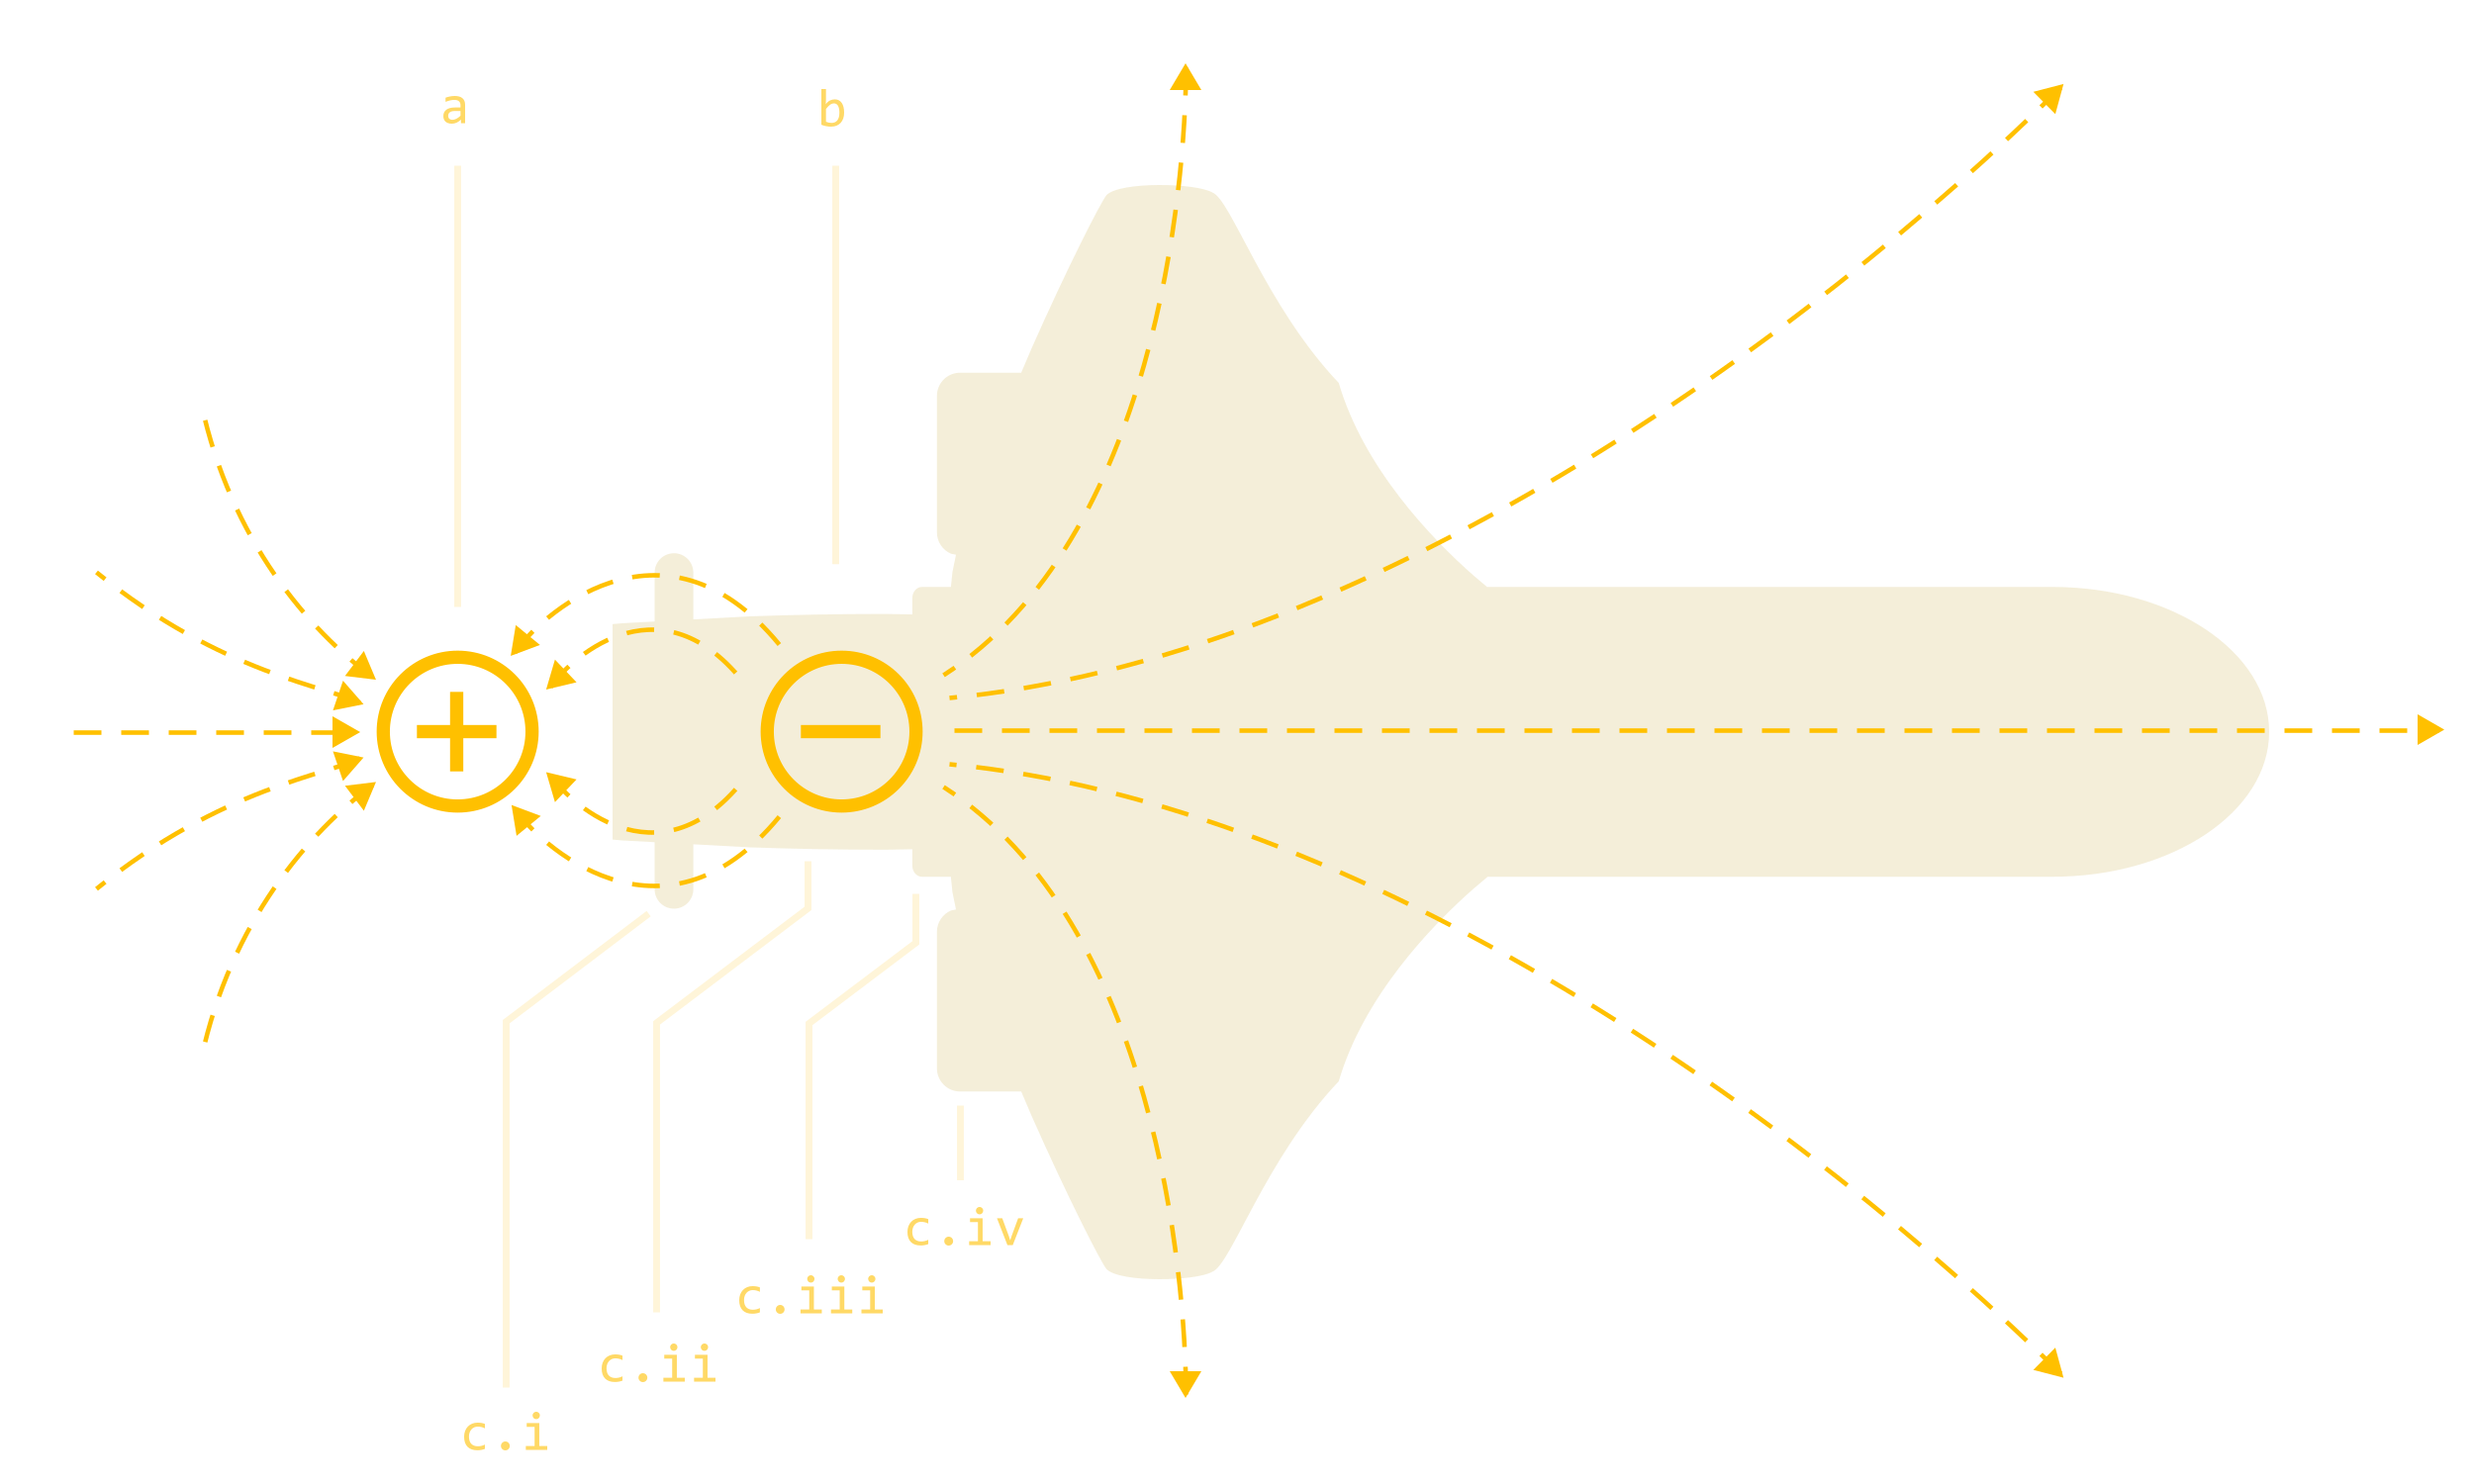
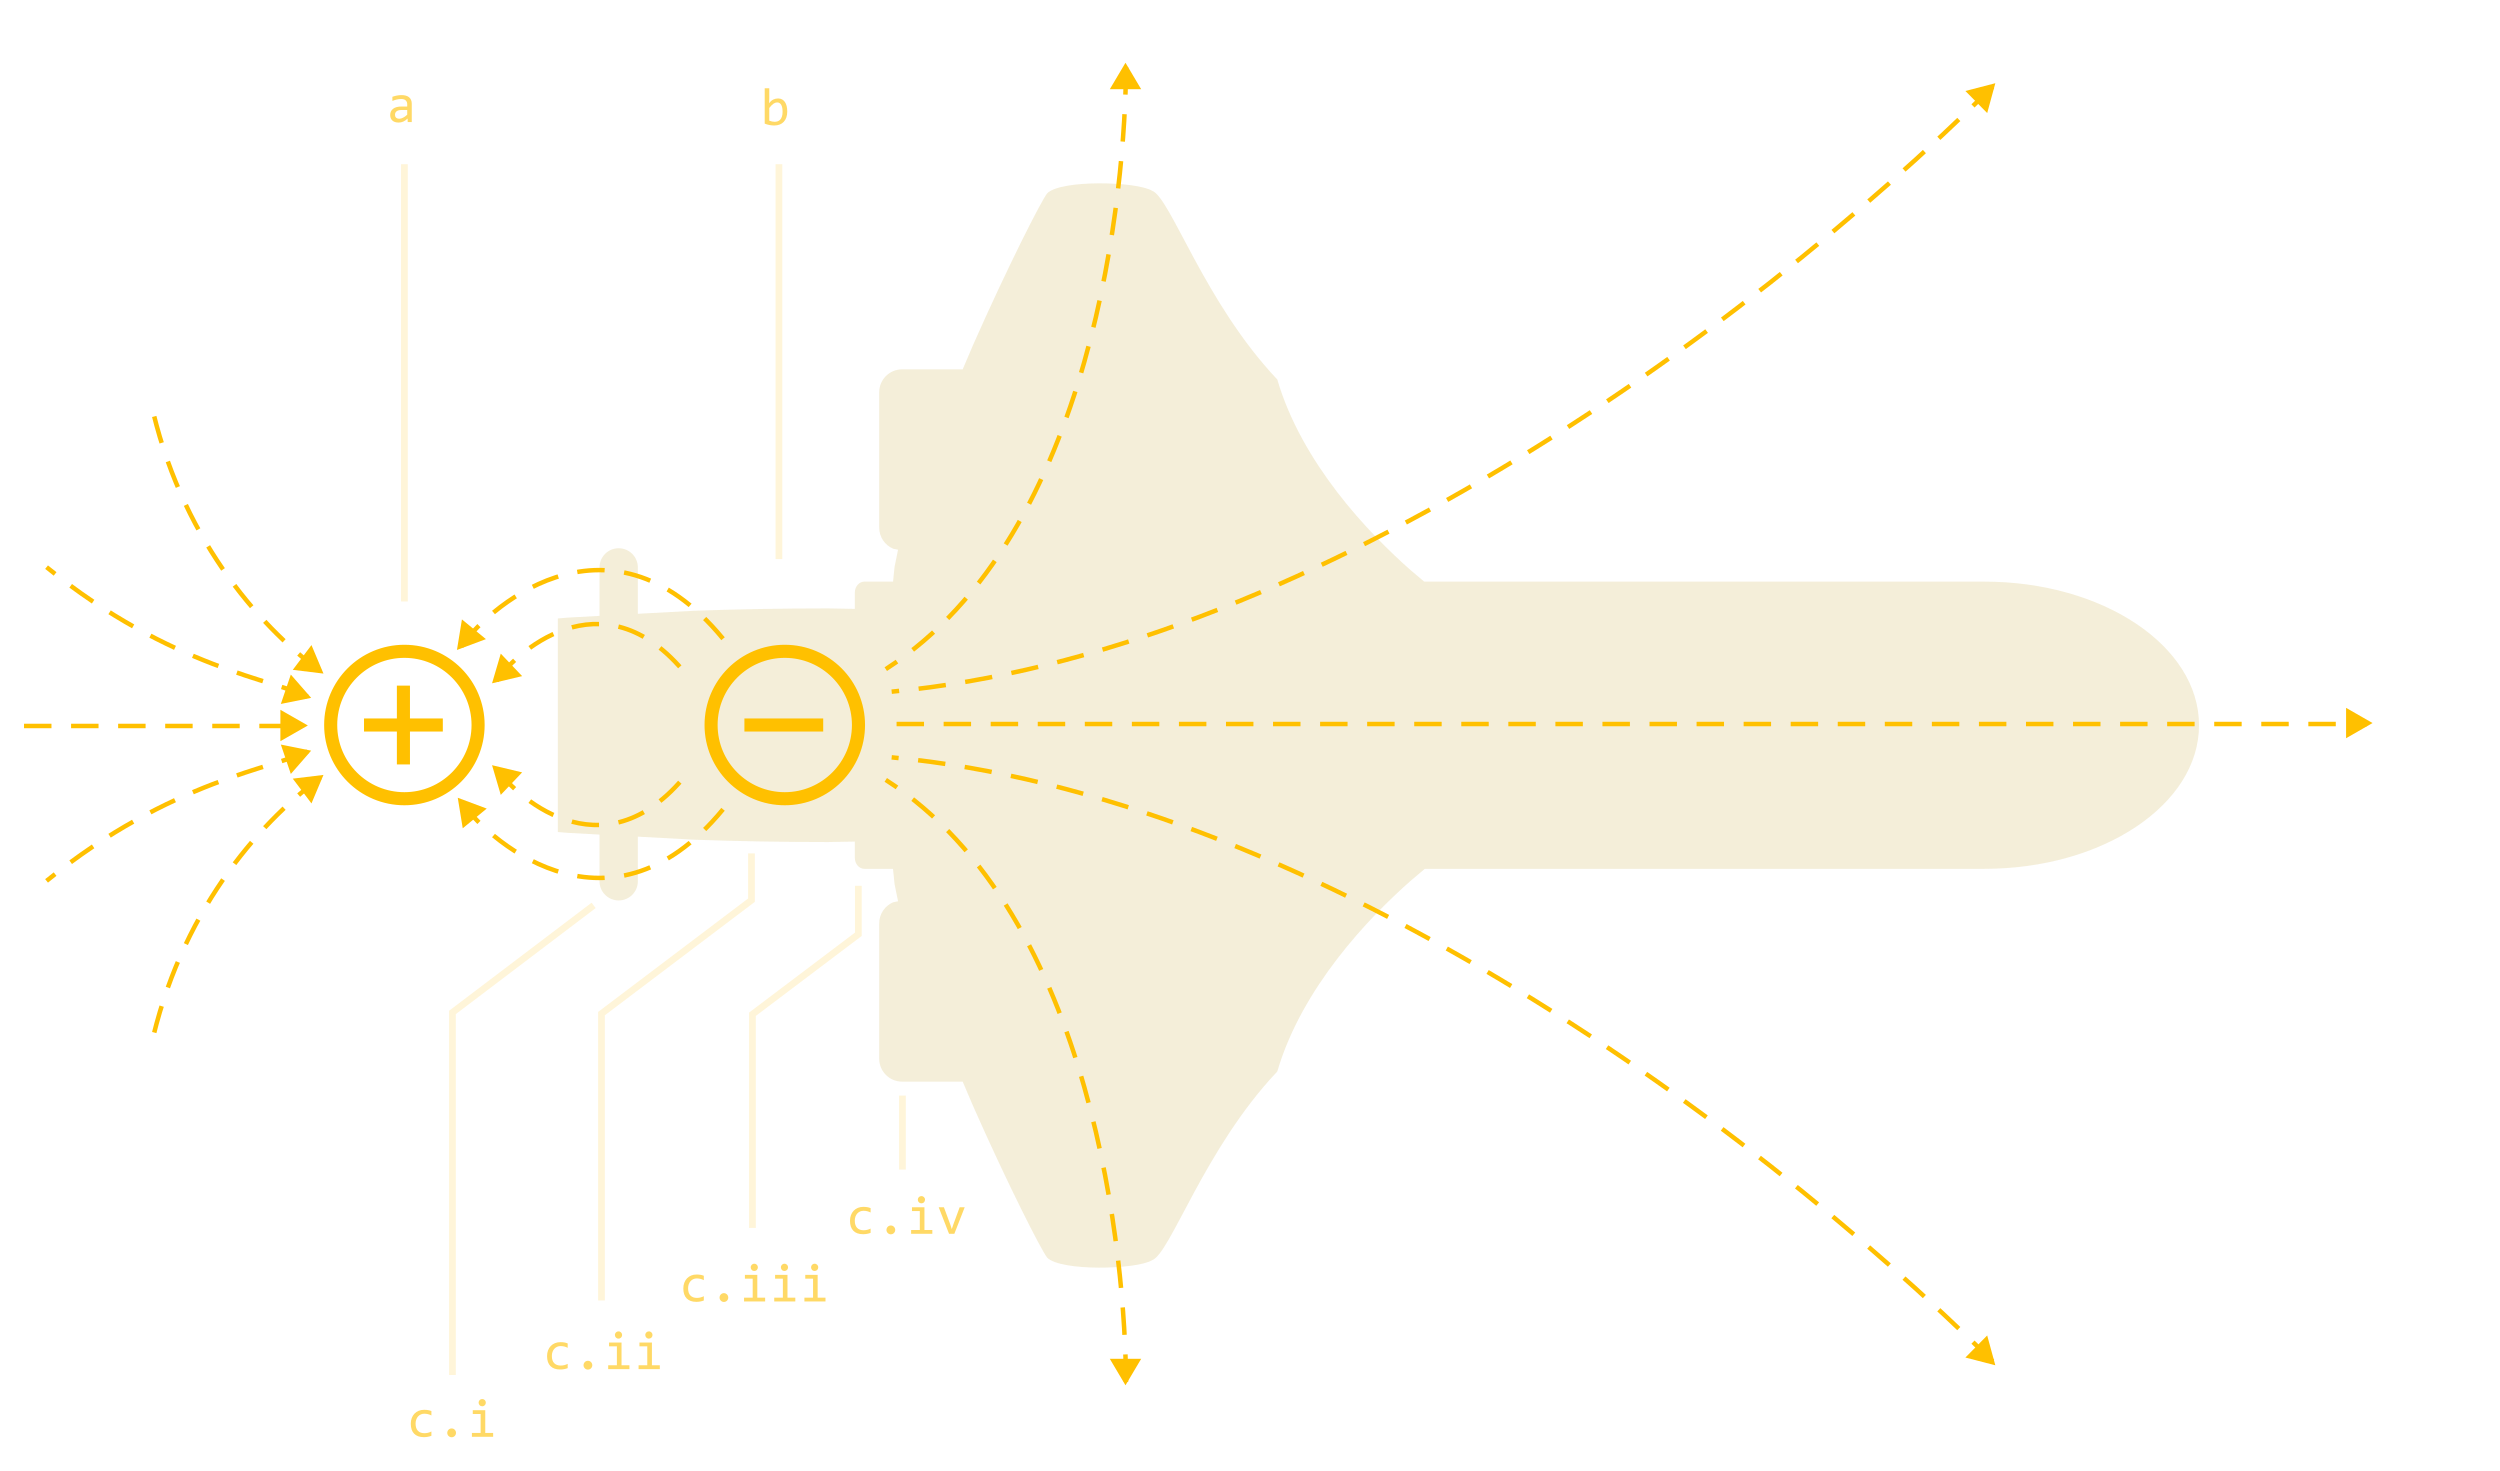
- <svg xmlns="http://www.w3.org/2000/svg" viewBox="350 500 2500 1500" preserveAspectRatio="xMidYMid meet">
+ <svg xmlns="http://www.w3.org/2000/svg" viewBox="400 500 2550 1500" preserveAspectRatio="xMidYMid meet">
  <style>
  .flux {
    stroke-dasharray: 28 20;
    animation: flux-move 6s linear infinite;
  }

  @keyframes flux-move {
    from { stroke-dashoffset: 0; }
    to   { stroke-dashoffset: -288; }
  }

    .reverse {
  animation-direction: reverse;
}
  
  </style>
  <defs>
  
  </defs>
  <g>
    <path d="M1167.5 1752.5 1167.5 1534.53 1275.5 1452.97 1275.5 1403.5" stroke="#FFC000" stroke-width="6.875" stroke-miterlimit="8" stroke-opacity="0.15" fill="none" fill-rule="evenodd" />
    <path d="M1013.5 1826.5 1013.5 1533.89 1166.5 1418.18 1166.5 1370.5" stroke="#FFC000" stroke-width="6.875" stroke-miterlimit="8" stroke-opacity="0.15" fill="none" fill-rule="evenodd" />
    <path d="M861.5 1902.5 861.5 1532.68 1005.5 1423.5" stroke="#FFC000" stroke-width="6.875" stroke-miterlimit="8" stroke-opacity="0.15" fill="none" fill-rule="evenodd" />
    <path d="M2643 1239.73C2643 1320.63 2544.92 1386.22 2423.94 1386.22L2423.86 1386.21 2423.82 1386.22 1853.31 1386.22 1839.43 1397.93C1795.42 1436.61 1727.78 1507.76 1702.82 1592.94 1628.37 1671.52 1593.75 1778.92 1575.06 1785.47 1566.92 1790.27 1543.7 1793.11 1520.76 1793 1497.82 1792.89 1475.17 1789.83 1468.16 1782.85 1462.19 1775.48 1427.7 1707.68 1392.49 1628.01L1381.94 1603.27 1320.17 1603.27C1307.25 1603.27 1296.78 1592.8 1296.78 1579.89L1296.78 1441.84C1296.78 1432.16 1302.67 1423.85 1311.06 1420.3L1316.02 1419.3 1312.47 1401.95 1310.85 1386.22 1281.69 1386.22C1276.29 1386.22 1271.92 1381.17 1271.92 1374.95L1271.92 1358.41 1244.58 1358.89C1197.55 1358.89 1151.65 1358.06 1107.31 1356.47L1050.61 1353.39 1050.61 1398.9C1050.61 1409.7 1041.85 1418.46 1031.05 1418.46 1020.25 1418.46 1011.49 1409.7 1011.49 1398.9L1011.49 1351.27 979.452 1349.53 969 1348.65 969 1130.82 979.452 1129.94 1011.49 1128.2 1011.49 1078.77C1011.49 1067.96 1020.25 1059.21 1031.05 1059.21 1041.85 1059.21 1050.61 1067.96 1050.61 1078.77L1050.61 1126.07 1107.31 1123C1151.65 1121.41 1197.55 1120.57 1244.58 1120.57L1271.92 1121.06 1271.92 1104.52C1271.92 1098.3 1276.29 1093.25 1281.69 1093.25L1310.9 1093.25 1312.47 1078.05 1316.02 1060.7 1311.06 1059.7C1302.67 1056.15 1296.78 1047.84 1296.78 1038.16L1296.78 900.11C1296.78 887.196 1307.25 876.728 1320.17 876.728L1381.94 876.728 1392.49 851.989C1427.7 772.319 1462.19 704.52 1468.16 697.153 1482.18 683.183 1558.78 684.929 1575.06 694.533 1593.75 701.082 1628.37 808.476 1702.82 887.057 1727.78 972.241 1795.42 1043.39 1839.43 1082.07L1852.68 1093.25 2423.82 1093.25 2423.86 1093.26 2423.94 1093.25C2544.92 1093.25 2643 1158.83 2643 1239.73Z" fill="#B88C00" fill-rule="evenodd" fill-opacity="0.15" />
    <path d="M812.5 667.5 812.5 1113.5" stroke="#FFC000" stroke-width="6.875" stroke-miterlimit="8" stroke-opacity="0.15" fill="none" fill-rule="evenodd" />
    <path d="M1194.5 667.5 1194.5 1070.26" stroke="#FFC000" stroke-width="6.875" stroke-miterlimit="8" stroke-opacity="0.15" fill="none" fill-rule="evenodd" />
    <path d="M0 0 0 75.47" stroke="#FFC000" stroke-width="6.875" stroke-miterlimit="8" stroke-opacity="0.15" fill="none" fill-rule="evenodd" transform="matrix(1 0 0 -1 1320.5 1692.97)" />
    <path d="M1192.73 604.48C1192.14 604.48 1191.54 604.573 1190.94 604.76 1190.33 604.947 1189.7 605.258 1189.05 605.693 1188.39 606.129 1187.71 606.707 1186.98 607.427 1186.26 608.147 1185.49 609.04 1184.66 610.107L1184.66 623.093C1185.58 623.449 1186.51 623.729 1187.45 623.933 1188.4 624.138 1189.3 624.24 1190.16 624.24 1191.23 624.24 1192.26 624.071 1193.23 623.733 1194.2 623.396 1195.06 622.831 1195.8 622.04 1196.54 621.249 1197.13 620.2 1197.57 618.893 1198.01 617.587 1198.23 615.964 1198.23 614.027 1198.23 612.622 1198.13 611.333 1197.92 610.16 1197.71 608.987 1197.39 607.982 1196.94 607.147 1196.5 606.311 1195.92 605.658 1195.23 605.187 1194.53 604.716 1193.7 604.48 1192.73 604.48ZM1180 590 1184.66 590 1184.66 600.373 1184.45 605.333C1185.79 603.538 1187.22 602.271 1188.75 601.534 1190.28 600.796 1191.92 600.427 1193.67 600.427 1195.21 600.427 1196.56 600.747 1197.72 601.387 1198.88 602.027 1199.85 602.929 1200.64 604.093 1201.43 605.258 1202.02 606.662 1202.41 608.307 1202.8 609.951 1203 611.787 1203 613.813 1203 616.035 1202.69 618.022 1202.08 619.773 1201.46 621.524 1200.58 623.009 1199.45 624.227 1198.31 625.444 1196.93 626.378 1195.31 627.026 1193.68 627.675 1191.85 628 1189.81 628 1188.22 628 1186.59 627.849 1184.93 627.547 1183.27 627.244 1181.63 626.764 1180 626.107Z" fill="#FFC000" fill-rule="evenodd" fill-opacity="0.6" />
    <path d="M809.478 612.212C808.327 612.212 807.335 612.328 806.502 612.562 805.67 612.795 804.988 613.127 804.456 613.558 803.925 613.989 803.531 614.505 803.274 615.106 803.017 615.707 802.889 616.385 802.889 617.138 802.889 617.659 802.969 618.157 803.128 618.633 803.287 619.108 803.544 619.53 803.898 619.898 804.253 620.266 804.713 620.558 805.28 620.773 805.847 620.988 806.538 621.096 807.353 621.096 808.415 621.096 809.633 620.769 811.006 620.114 812.379 619.458 813.827 618.422 815.35 617.004L815.35 612.212ZM809.584 597C811.196 597 812.649 597.18 813.942 597.539 815.235 597.898 816.329 598.445 817.223 599.181 818.118 599.917 818.804 600.841 819.282 601.954 819.761 603.067 820 604.377 820 605.885L820 624.516 815.855 624.516 815.749 620.881C814.296 622.335 812.822 623.385 811.325 624.031 809.828 624.677 808.256 625 806.608 625 805.085 625 803.783 624.802 802.703 624.408 801.622 624.013 800.732 623.47 800.033 622.779 799.333 622.088 798.819 621.276 798.491 620.342 798.164 619.409 798 618.395 798 617.3 798 614.59 798.996 612.467 800.989 610.933 802.982 609.398 805.926 608.631 809.823 608.631L815.35 608.631 815.35 606.262C815.35 604.664 814.845 603.385 813.836 602.425 812.826 601.465 811.285 600.985 809.212 600.985 807.707 600.985 806.223 601.155 804.762 601.497 803.301 601.837 801.791 602.322 800.232 602.95L800.232 598.723C800.816 598.508 801.467 598.297 802.185 598.091 802.902 597.884 803.659 597.7 804.456 597.539 805.253 597.377 806.086 597.247 806.954 597.148 807.822 597.05 808.699 597 809.584 597Z" fill="#FFC000" fill-rule="evenodd" fill-opacity="0.6" />
    <path d="M860.664 1957C861.274 1957 861.852 1957.12 862.399 1957.35 862.946 1957.59 863.421 1957.91 863.824 1958.32 864.228 1958.74 864.546 1959.22 864.779 1959.77 865.012 1960.32 865.129 1960.91 865.129 1961.54 865.129 1962.15 865.012 1962.73 864.779 1963.27 864.546 1963.81 864.228 1964.28 863.824 1964.69 863.421 1965.09 862.946 1965.41 862.399 1965.65 861.852 1965.88 861.274 1966 860.664 1966 860.036 1966 859.453 1965.88 858.915 1965.65 858.378 1965.41 857.907 1965.09 857.503 1964.69 857.1 1964.28 856.782 1963.81 856.549 1963.27 856.315 1962.73 856.199 1962.15 856.199 1961.54 856.199 1960.91 856.315 1960.32 856.549 1959.77 856.782 1959.22 857.1 1958.74 857.503 1958.32 857.907 1957.91 858.378 1957.59 858.915 1957.35 859.453 1957.12 860.036 1957 860.664 1957ZM882.235 1938.38 894.958 1938.38 894.958 1961.59 903 1961.59 903 1965.51 881.348 1965.51 881.348 1961.59 890.224 1961.59 890.224 1942.27 882.235 1942.27ZM832.61 1938C834.009 1938 835.318 1938.1 836.537 1938.3 837.756 1938.5 838.922 1938.82 840.034 1939.27L840.034 1943.76C838.868 1943.14 837.68 1942.7 836.47 1942.42 835.259 1942.14 834.009 1942 832.718 1942 831.516 1942 830.382 1942.23 829.315 1942.69 828.248 1943.15 827.311 1943.81 826.504 1944.68 825.698 1945.54 825.061 1946.59 824.595 1947.84 824.128 1949.08 823.895 1950.49 823.895 1952.05 823.895 1955.33 824.689 1957.79 826.276 1959.42 827.863 1961.05 830.064 1961.86 832.879 1961.86 834.152 1961.86 835.385 1961.72 836.577 1961.43 837.77 1961.14 838.922 1960.71 840.034 1960.14L840.034 1964.51C838.814 1964.98 837.564 1965.33 836.282 1965.55 835 1965.78 833.677 1965.89 832.314 1965.89 828.046 1965.89 824.761 1964.73 822.456 1962.41 820.152 1960.08 819 1956.68 819 1952.22 819 1950.07 819.332 1948.13 819.995 1946.38 820.659 1944.63 821.591 1943.14 822.793 1941.89 823.994 1940.65 825.429 1939.69 827.096 1939.01 828.764 1938.34 830.602 1938 832.61 1938ZM891.864 1927C892.385 1927 892.869 1927.09 893.317 1927.28 893.765 1927.47 894.155 1927.74 894.487 1928.08 894.819 1928.42 895.079 1928.82 895.267 1929.26 895.455 1929.7 895.549 1930.18 895.549 1930.7 895.549 1931.21 895.455 1931.68 895.267 1932.14 895.079 1932.59 894.819 1932.98 894.487 1933.32 894.155 1933.67 893.765 1933.93 893.317 1934.12 892.869 1934.31 892.385 1934.41 891.864 1934.41 891.345 1934.41 890.86 1934.31 890.412 1934.12 889.964 1933.93 889.574 1933.67 889.242 1933.32 888.91 1932.98 888.65 1932.59 888.462 1932.14 888.274 1931.68 888.18 1931.21 888.18 1930.7 888.18 1930.18 888.274 1929.7 888.462 1929.26 888.65 1928.82 888.91 1928.42 889.242 1928.08 889.574 1927.74 889.964 1927.47 890.412 1927.28 890.86 1927.09 891.345 1927 891.864 1927Z" fill="#FFC000" fill-rule="evenodd" fill-opacity="0.6" />
    <path d="M999.669 1888C1000.28 1888 1000.86 1888.12 1001.4 1888.35 1001.95 1888.59 1002.43 1888.91 1002.83 1889.32 1003.23 1889.74 1003.55 1890.22 1003.78 1890.77 1004.02 1891.32 1004.13 1891.91 1004.13 1892.54 1004.13 1893.15 1004.02 1893.73 1003.78 1894.27 1003.55 1894.81 1003.23 1895.28 1002.83 1895.69 1002.43 1896.09 1001.95 1896.41 1001.4 1896.65 1000.86 1896.88 1000.28 1897 999.669 1897 999.041 1897 998.459 1896.88 997.921 1896.65 997.382 1896.41 996.912 1896.09 996.508 1895.69 996.105 1895.28 995.786 1894.81 995.553 1894.27 995.32 1893.73 995.204 1893.15 995.204 1892.54 995.204 1891.91 995.32 1891.32 995.553 1890.77 995.786 1890.22 996.105 1889.74 996.508 1889.32 996.912 1888.91 997.382 1888.59 997.921 1888.35 998.459 1888.12 999.041 1888 999.669 1888ZM1052.23 1869.38 1064.96 1869.38 1064.96 1892.59 1073 1892.59 1073 1896.51 1051.35 1896.51 1051.35 1892.59 1060.22 1892.59 1060.22 1873.27 1052.23 1873.27ZM1021.24 1869.38 1033.97 1869.38 1033.97 1892.59 1042.01 1892.59 1042.01 1896.51 1020.36 1896.51 1020.36 1892.59 1029.23 1892.59 1029.23 1873.27 1021.24 1873.27ZM971.612 1869C973.011 1869 974.32 1869.1 975.539 1869.3 976.759 1869.5 977.924 1869.82 979.036 1870.27L979.036 1874.76C977.871 1874.14 976.683 1873.7 975.472 1873.42 974.261 1873.14 973.011 1873 971.719 1873 970.518 1873 969.384 1873.23 968.316 1873.69 967.249 1874.15 966.312 1874.81 965.505 1875.68 964.698 1876.54 964.062 1877.59 963.595 1878.84 963.129 1880.08 962.896 1881.49 962.896 1883.05 962.896 1886.33 963.69 1888.79 965.277 1890.42 966.864 1892.05 969.065 1892.87 971.881 1892.87 973.154 1892.87 974.387 1892.72 975.58 1892.43 976.772 1892.14 977.924 1891.71 979.036 1891.14L979.036 1895.51C977.817 1895.98 976.566 1896.33 975.284 1896.55 974.001 1896.78 972.679 1896.89 971.316 1896.89 967.048 1896.89 963.761 1895.73 961.457 1893.41 959.152 1891.08 958 1887.68 958 1883.22 958 1881.07 958.332 1879.13 958.995 1877.38 959.659 1875.63 960.592 1874.14 961.793 1872.89 962.995 1871.65 964.429 1870.69 966.097 1870.01 967.765 1869.34 969.603 1869 971.612 1869ZM1061.86 1858C1062.38 1858 1062.87 1858.09 1063.32 1858.28 1063.76 1858.47 1064.15 1858.74 1064.49 1859.08 1064.82 1859.42 1065.08 1859.82 1065.27 1860.26 1065.45 1860.7 1065.55 1861.18 1065.55 1861.7 1065.55 1862.21 1065.45 1862.68 1065.27 1863.13 1065.08 1863.59 1064.82 1863.98 1064.49 1864.32 1064.15 1864.67 1063.76 1864.93 1063.32 1865.12 1062.87 1865.31 1062.38 1865.41 1061.86 1865.41 1061.34 1865.41 1060.86 1865.31 1060.41 1865.12 1059.96 1864.93 1059.57 1864.67 1059.24 1864.32 1058.91 1863.98 1058.65 1863.59 1058.46 1863.13 1058.27 1862.68 1058.18 1862.21 1058.18 1861.7 1058.18 1861.18 1058.27 1860.7 1058.46 1860.26 1058.65 1859.82 1058.91 1859.42 1059.24 1859.08 1059.57 1858.74 1059.96 1858.47 1060.41 1858.28 1060.86 1858.09 1061.34 1858 1061.86 1858ZM1030.87 1858C1031.39 1858 1031.88 1858.09 1032.33 1858.28 1032.77 1858.47 1033.16 1858.74 1033.5 1859.08 1033.83 1859.42 1034.09 1859.82 1034.28 1860.26 1034.46 1860.7 1034.56 1861.18 1034.56 1861.7 1034.56 1862.21 1034.46 1862.68 1034.28 1863.13 1034.09 1863.59 1033.83 1863.98 1033.5 1864.32 1033.16 1864.67 1032.77 1864.93 1032.33 1865.12 1031.88 1865.31 1031.39 1865.41 1030.87 1865.41 1030.35 1865.41 1029.87 1865.31 1029.42 1865.12 1028.97 1864.93 1028.58 1864.67 1028.25 1864.32 1027.92 1863.98 1027.66 1863.59 1027.47 1863.13 1027.28 1862.68 1027.19 1862.21 1027.19 1861.7 1027.19 1861.18 1027.28 1860.7 1027.47 1860.26 1027.66 1859.82 1027.92 1859.42 1028.25 1859.08 1028.58 1858.74 1028.97 1858.47 1029.42 1858.28 1029.87 1858.09 1030.35 1858 1030.87 1858Z" fill="#FFC000" fill-rule="evenodd" fill-opacity="0.6" />
    <path d="M1138.39 1819C1138.99 1819 1139.57 1819.12 1140.11 1819.35 1140.65 1819.59 1141.13 1819.91 1141.53 1820.32 1141.93 1820.74 1142.24 1821.22 1142.47 1821.77 1142.71 1822.32 1142.82 1822.91 1142.82 1823.54 1142.82 1824.15 1142.71 1824.73 1142.47 1825.27 1142.24 1825.81 1141.93 1826.28 1141.53 1826.69 1141.13 1827.09 1140.65 1827.41 1140.11 1827.65 1139.57 1827.88 1138.99 1828 1138.39 1828 1137.76 1828 1137.18 1827.88 1136.65 1827.65 1136.12 1827.41 1135.65 1827.09 1135.25 1826.69 1134.85 1826.28 1134.53 1825.81 1134.3 1825.27 1134.07 1824.73 1133.95 1824.15 1133.95 1823.54 1133.95 1822.91 1134.07 1822.32 1134.3 1821.77 1134.53 1821.22 1134.85 1820.74 1135.25 1820.32 1135.65 1819.91 1136.12 1819.59 1136.65 1819.35 1137.18 1819.12 1137.76 1819 1138.39 1819ZM1221.37 1800.38 1234.01 1800.38 1234.01 1823.59 1242 1823.59 1242 1827.51 1220.49 1827.51 1220.49 1823.59 1229.31 1823.59 1229.31 1804.27 1221.37 1804.27ZM1190.59 1800.38 1203.23 1800.38 1203.23 1823.59 1211.22 1823.59 1211.22 1827.51 1189.71 1827.51 1189.71 1823.59 1198.53 1823.59 1198.53 1804.27 1190.59 1804.27ZM1159.81 1800.38 1172.45 1800.38 1172.45 1823.59 1180.44 1823.59 1180.44 1827.51 1158.93 1827.51 1158.93 1823.59 1167.75 1823.59 1167.75 1804.27 1159.81 1804.27ZM1110.52 1800C1111.91 1800 1113.21 1800.1 1114.42 1800.3 1115.63 1800.5 1116.79 1800.82 1117.89 1801.27L1117.89 1805.76C1116.74 1805.14 1115.56 1804.7 1114.35 1804.42 1113.15 1804.14 1111.91 1804 1110.63 1804 1109.43 1804 1108.31 1804.23 1107.25 1804.69 1106.19 1805.15 1105.26 1805.81 1104.45 1806.68 1103.65 1807.54 1103.02 1808.59 1102.56 1809.84 1102.09 1811.08 1101.86 1812.49 1101.86 1814.05 1101.86 1817.33 1102.65 1819.79 1104.23 1821.42 1105.8 1823.05 1107.99 1823.86 1110.79 1823.86 1112.05 1823.86 1113.28 1823.72 1114.46 1823.43 1115.64 1823.14 1116.79 1822.71 1117.89 1822.14L1117.89 1826.51C1116.68 1826.98 1115.44 1827.33 1114.17 1827.55 1112.89 1827.78 1111.58 1827.89 1110.23 1827.89 1105.99 1827.89 1102.72 1826.73 1100.43 1824.41 1098.14 1822.08 1097 1818.68 1097 1814.22 1097 1812.07 1097.33 1810.13 1097.99 1808.38 1098.65 1806.63 1099.57 1805.14 1100.77 1803.89 1101.96 1802.65 1103.39 1801.69 1105.04 1801.01 1106.7 1800.34 1108.52 1800 1110.52 1800ZM1230.94 1789C1231.46 1789 1231.94 1789.09 1232.38 1789.28 1232.83 1789.47 1233.21 1789.74 1233.54 1790.08 1233.87 1790.42 1234.13 1790.82 1234.32 1791.26 1234.51 1791.7 1234.6 1792.18 1234.6 1792.7 1234.6 1793.21 1234.51 1793.68 1234.32 1794.13 1234.13 1794.59 1233.87 1794.98 1233.54 1795.32 1233.21 1795.67 1232.83 1795.93 1232.38 1796.12 1231.94 1796.31 1231.46 1796.41 1230.94 1796.41 1230.42 1796.41 1229.94 1796.31 1229.5 1796.12 1229.05 1795.93 1228.66 1795.67 1228.33 1795.32 1228 1794.98 1227.75 1794.59 1227.56 1794.13 1227.37 1793.68 1227.28 1793.21 1227.28 1792.7 1227.28 1792.18 1227.37 1791.7 1227.56 1791.26 1227.75 1790.82 1228 1790.42 1228.33 1790.08 1228.66 1789.74 1229.05 1789.47 1229.5 1789.28 1229.94 1789.09 1230.42 1789 1230.94 1789ZM1200.16 1789C1200.68 1789 1201.16 1789.09 1201.6 1789.28 1202.05 1789.47 1202.43 1789.74 1202.76 1790.08 1203.09 1790.42 1203.35 1790.82 1203.54 1791.26 1203.73 1791.7 1203.82 1792.18 1203.82 1792.7 1203.82 1793.21 1203.73 1793.68 1203.54 1794.13 1203.35 1794.59 1203.09 1794.98 1202.76 1795.32 1202.43 1795.67 1202.05 1795.93 1201.6 1796.12 1201.16 1796.31 1200.68 1796.41 1200.16 1796.41 1199.64 1796.41 1199.16 1796.31 1198.72 1796.12 1198.27 1795.93 1197.88 1795.67 1197.55 1795.32 1197.22 1794.98 1196.97 1794.59 1196.78 1794.13 1196.59 1793.68 1196.5 1793.21 1196.5 1792.7 1196.5 1792.18 1196.59 1791.7 1196.78 1791.26 1196.97 1790.82 1197.22 1790.42 1197.55 1790.08 1197.88 1789.74 1198.27 1789.47 1198.72 1789.28 1199.16 1789.09 1199.64 1789 1200.16 1789ZM1169.38 1789C1169.9 1789 1170.38 1789.09 1170.82 1789.28 1171.27 1789.47 1171.66 1789.74 1171.98 1790.08 1172.31 1790.42 1172.57 1790.82 1172.76 1791.26 1172.95 1791.7 1173.04 1792.18 1173.04 1792.7 1173.04 1793.21 1172.95 1793.68 1172.76 1794.13 1172.57 1794.59 1172.31 1794.98 1171.98 1795.32 1171.66 1795.67 1171.27 1795.93 1170.82 1796.12 1170.38 1796.31 1169.9 1796.41 1169.38 1796.41 1168.86 1796.41 1168.38 1796.31 1167.94 1796.12 1167.49 1795.93 1167.1 1795.67 1166.77 1795.32 1166.45 1794.98 1166.19 1794.59 1166 1794.13 1165.81 1793.68 1165.72 1793.21 1165.72 1792.7 1165.72 1792.18 1165.81 1791.7 1166 1791.26 1166.19 1790.82 1166.45 1790.42 1166.77 1790.08 1167.1 1789.74 1167.49 1789.47 1167.94 1789.28 1168.38 1789.09 1168.86 1789 1169.38 1789Z" fill="#FFC000" fill-rule="evenodd" fill-opacity="0.6" />
    <path d="M1308.65 1750C1309.26 1750 1309.84 1750.12 1310.39 1750.35 1310.93 1750.59 1311.41 1750.91 1311.81 1751.32 1312.22 1751.74 1312.53 1752.22 1312.77 1752.77 1313 1753.32 1313.12 1753.91 1313.12 1754.54 1313.12 1755.15 1313 1755.73 1312.77 1756.27 1312.53 1756.81 1312.22 1757.28 1311.81 1757.69 1311.41 1758.09 1310.93 1758.41 1310.39 1758.65 1309.84 1758.88 1309.26 1759 1308.65 1759 1308.03 1759 1307.44 1758.88 1306.91 1758.65 1306.37 1758.41 1305.9 1758.09 1305.49 1757.69 1305.09 1757.28 1304.77 1756.81 1304.54 1756.27 1304.31 1755.73 1304.19 1755.15 1304.19 1754.54 1304.19 1753.91 1304.31 1753.32 1304.54 1752.77 1304.77 1752.22 1305.09 1751.74 1305.49 1751.32 1305.9 1750.91 1306.37 1750.59 1306.91 1750.35 1307.44 1750.12 1308.03 1750 1308.65 1750ZM1357.46 1731.38 1362.78 1731.38 1369.4 1749.32 1370.82 1753.7 1372.3 1749.22 1378.86 1731.38 1384 1731.38 1373.41 1758.51 1368.03 1758.51ZM1330.22 1731.38 1342.94 1731.38 1342.94 1754.59 1350.98 1754.59 1350.98 1758.51 1329.33 1758.51 1329.33 1754.59 1338.21 1754.59 1338.21 1735.27 1330.22 1735.27ZM1280.61 1731C1282 1731 1283.31 1731.1 1284.53 1731.3 1285.75 1731.5 1286.92 1731.82 1288.03 1732.27L1288.03 1736.76C1286.86 1736.14 1285.68 1735.7 1284.47 1735.42 1283.26 1735.14 1282 1735 1280.71 1735 1279.51 1735 1278.38 1735.23 1277.31 1735.69 1276.25 1736.15 1275.31 1736.81 1274.5 1737.68 1273.7 1738.54 1273.06 1739.59 1272.59 1740.84 1272.13 1742.08 1271.89 1743.49 1271.89 1745.05 1271.89 1748.33 1272.69 1750.79 1274.27 1752.42 1275.86 1754.05 1278.06 1754.86 1280.88 1754.86 1282.15 1754.86 1283.38 1754.72 1284.57 1754.43 1285.77 1754.14 1286.92 1753.71 1288.03 1753.14L1288.03 1757.51C1286.81 1757.98 1285.56 1758.33 1284.28 1758.55 1283 1758.78 1281.67 1758.89 1280.31 1758.89 1276.04 1758.89 1272.76 1757.73 1270.46 1755.41 1268.15 1753.08 1267 1749.68 1267 1745.22 1267 1743.07 1267.33 1741.13 1267.99 1739.38 1268.66 1737.63 1269.59 1736.14 1270.79 1734.89 1271.99 1733.65 1273.43 1732.69 1275.09 1732.01 1276.76 1731.34 1278.6 1731 1280.61 1731ZM1339.85 1720C1340.37 1720 1340.85 1720.09 1341.3 1720.28 1341.75 1720.47 1342.14 1720.74 1342.47 1721.08 1342.8 1721.42 1343.06 1721.82 1343.25 1722.26 1343.44 1722.7 1343.53 1723.18 1343.53 1723.7 1343.53 1724.21 1343.44 1724.68 1343.25 1725.14 1343.06 1725.59 1342.8 1725.98 1342.47 1726.32 1342.14 1726.67 1341.75 1726.93 1341.3 1727.12 1340.85 1727.31 1340.37 1727.41 1339.85 1727.41 1339.33 1727.41 1338.84 1727.31 1338.39 1727.12 1337.95 1726.93 1337.56 1726.67 1337.22 1726.32 1336.89 1725.98 1336.63 1725.59 1336.44 1725.14 1336.26 1724.68 1336.16 1724.21 1336.16 1723.7 1336.16 1723.18 1336.26 1722.7 1336.44 1722.26 1336.63 1721.82 1336.89 1721.42 1337.22 1721.08 1337.56 1720.74 1337.95 1720.47 1338.39 1720.28 1338.84 1720.09 1339.33 1720 1339.85 1720Z" fill="#FFC000" fill-rule="evenodd" fill-opacity="0.6" />
    <path class="flux" d="M1314.5 1238.5 2814.36 1238.5" stroke="#FFC000" stroke-width="4.583" stroke-miterlimit="8" fill="none" fill-rule="evenodd" />
    <path class="flux" d="M424.5 1240.5 710.287 1240.5" stroke="#FFC000" stroke-width="4.583" stroke-miterlimit="8" fill="none" fill-rule="evenodd" />
    <path class="flux reverse" d="M870.5 1159.5C891.212 1126.99 1018 1006.2 1137.5 1151.51" stroke="#FFC000" stroke-width="4.583" stroke-miterlimit="8" fill="none" fill-rule="evenodd" />
    <path class="flux reverse" d="M906.5 1194.5C921.549 1170.33 1013.67 1080.51 1100.5 1188.56" stroke="#FFC000" stroke-width="4.583" stroke-miterlimit="8" fill="none" fill-rule="evenodd" />
    <path class="flux reverse" d="M726.5 1184.5C662.309 1136.95 583.137 1045.72 553.5 908.5" stroke="#FFC000" stroke-width="4.583" stroke-miterlimit="8" fill="none" fill-rule="evenodd" />
    <path class="flux reverse" d="M713.5 1210.5C683.827 1194.49 573.964 1181.34 447.5 1078.5" stroke="#FFC000" stroke-width="4.583" stroke-miterlimit="8" fill="none" fill-rule="evenodd" />
    <path class="flux reverse" d="M2432.5 588.5C2172.44 845.562 1726.51 1166.59 1309.5 1205.5" stroke="#FFC000" stroke-width="4.583" stroke-miterlimit="8" fill="none" fill-rule="evenodd" />
    <path class="flux reverse" d="M1548.5 568.5C1548.11 688.567 1517.29 1045.09 1303.5 1182.5" stroke="#FFC000" stroke-width="4.583" stroke-miterlimit="8" fill="none" fill-rule="evenodd" />
    <g>
      <g>
        <g>
          <path d="M1200.5 1162.31C1157.86 1162.3 1123.28 1196.86 1123.27 1239.5 1123.26 1282.14 1157.81 1316.72 1200.46 1316.73 1243.1 1316.74 1277.68 1282.19 1277.69 1239.54 1277.69 1239.54 1277.69 1239.53 1277.69 1239.52 1277.71 1196.9 1243.18 1162.33 1200.56 1162.31 1200.54 1162.31 1200.52 1162.31 1200.5 1162.31ZM1200.5 1312.67C1160.1 1312.68 1127.34 1279.94 1127.33 1239.54 1127.32 1199.14 1160.06 1166.39 1200.46 1166.37 1240.85 1166.36 1273.61 1199.1 1273.62 1239.5 1273.62 1239.51 1273.62 1239.52 1273.62 1239.53 1273.58 1279.9 1240.87 1312.62 1200.5 1312.67Z" stroke="#FFC000" stroke-width="9.286" fill="#FFC000" />
          <path d="M1163.94 1237.47 1235.03 1237.47 1235.03 1241.53 1163.94 1241.53Z" stroke="#FFC000" stroke-width="9.286" fill="#FFC000" />
        </g>
      </g>
    </g>
    <g>
      <g>
        <g>
          <path d="M812.5 1162.31C769.858 1162.3 735.28 1196.86 735.268 1239.5 735.255 1282.14 769.813 1316.72 812.455 1316.73 855.097 1316.74 889.675 1282.19 889.687 1239.54 889.687 1239.54 889.687 1239.53 889.687 1239.52 889.71 1196.9 855.179 1162.33 812.561 1162.31 812.541 1162.31 812.52 1162.31 812.5 1162.31ZM812.5 1312.67C772.102 1312.68 739.343 1279.94 739.33 1239.54 739.318 1199.14 772.057 1166.39 812.455 1166.37 852.853 1166.36 885.613 1199.1 885.625 1239.5 885.625 1239.51 885.625 1239.52 885.625 1239.53 885.585 1279.9 852.873 1312.62 812.5 1312.67Z" stroke="#FFC000" stroke-width="9.286" fill="#FFC000" />
          <path d="M813.516 1203.98 809.453 1203.98 809.453 1237.47 775.938 1237.47 775.938 1241.53 809.453 1241.53 809.453 1275.08 813.516 1275.08 813.516 1241.53 847.031 1241.53 847.031 1237.47 813.516 1237.47 813.516 1203.98Z" stroke="#FFC000" stroke-width="9.286" fill="#FFC000" />
        </g>
      </g>
    </g>
    <path class="flux reverse" d="M78 267C45.495 246.288-75.304 119.501 70.01 0" stroke="#FFC000" stroke-width="4.583" stroke-miterlimit="8" fill="none" fill-rule="evenodd" transform="matrix(-1.83697e-16 -1 -1 1.83697e-16 1137.5 1395.5)" />
    <path class="flux reverse" d="M58 194C33.83 178.951-55.995 86.828 52.058 0" stroke="#FFC000" stroke-width="4.583" stroke-miterlimit="8" fill="none" fill-rule="evenodd" transform="matrix(-1.83697e-16 -1 -1 1.83697e-16 1100.5 1341.5)" />
    <path class="flux reverse" d="M173 276C108.809 228.446 29.637 137.221 0 0" stroke="#FFC000" stroke-width="4.583" stroke-miterlimit="8" fill="none" fill-rule="evenodd" transform="matrix(1 0 0 -1 553.5 1569.5)" />
    <path class="flux reverse" d="M266 132C236.326 115.994 126.464 102.836 0 0" stroke="#FFC000" stroke-width="4.583" stroke-miterlimit="8" fill="none" fill-rule="evenodd" transform="matrix(1 0 0 -1 447.5 1398.5)" />
    <path class="flux reverse" d="M616 1123C359.355 862.939 38.847 417.015 0 0" stroke="#FFC000" stroke-width="4.583" stroke-miterlimit="8" fill="none" fill-rule="evenodd" transform="matrix(6.12323e-17 1 1 -6.12323e-17 1309.5 1272.5)" />
    <path class="flux reverse" d="M614 245C493.933 244.609 137.414 213.792 0 0" stroke="#FFC000" stroke-width="4.583" stroke-miterlimit="8" fill="none" fill-rule="evenodd" transform="matrix(6.12323e-17 1 1 -6.12323e-17 1303.5 1295.5)" />
    <path d="M1532 591 1548 564 1564 591Z" fill="#FFC000" fill-rule="evenodd" />
    <path d="M2404.69 592.797 2435.24 584.881 2426.94 615.323Z" fill="#FFC000" fill-rule="evenodd" />
    <path d="M2793 1222 2820 1237.5 2793 1253Z" fill="#FFC000" fill-rule="evenodd" />
    <path d="M895.643 1151.9 866.089 1162.95 871.175 1131.81Z" fill="#FFC000" fill-rule="evenodd" />
    <path d="M932.585 1189.65 901.893 1196.97 910.783 1166.7Z" fill="#FFC000" fill-rule="evenodd" />
    <path d="M686 1224 714 1240 686 1256Z" fill="#FFC000" fill-rule="evenodd" />
    <path d="M696.637 1188.05 717.389 1211.81 686.456 1218.03Z" fill="#FFC000" fill-rule="evenodd" />
    <path d="M717.698 1157.98 729.947 1187.06 698.626 1183.25Z" fill="#FFC000" fill-rule="evenodd" />
    <path d="M0 27 16 0 32 27Z" fill="#FFC000" fill-rule="evenodd" transform="matrix(1 0 0 -1 1532 1913)" />
    <path d="M0 27.293 15.83 0 31.66 27.293Z" fill="#FFC000" fill-rule="evenodd" transform="matrix(0.702707 -0.71148 -0.71148 -0.702707 2424.11 1903.86)" />
    <path d="M0 27.293 15.83 0 31.66 27.293Z" fill="#FFC000" fill-rule="evenodd" transform="matrix(-0.772855 0.634583 0.634583 0.772855 879.142 1303.66)" />
    <path d="M0 27.293 15.83 0 31.66 27.293Z" fill="#FFC000" fill-rule="evenodd" transform="matrix(-0.688629 0.725114 0.725114 0.688629 912.794 1269.03)" />
    <path d="M0 27.293 15.83 0 31.66 27.293Z" fill="#FFC000" fill-rule="evenodd" transform="matrix(-0.321579 -0.946883 -0.946883 0.321579 722.48 1280.66)" />
    <path d="M0 27.293 15.83 0 31.66 27.293Z" fill="#FFC000" fill-rule="evenodd" transform="matrix(-0.602418 -0.79818 -0.79818 0.602418 739.483 1303.05)" />
  </g>
</svg>
